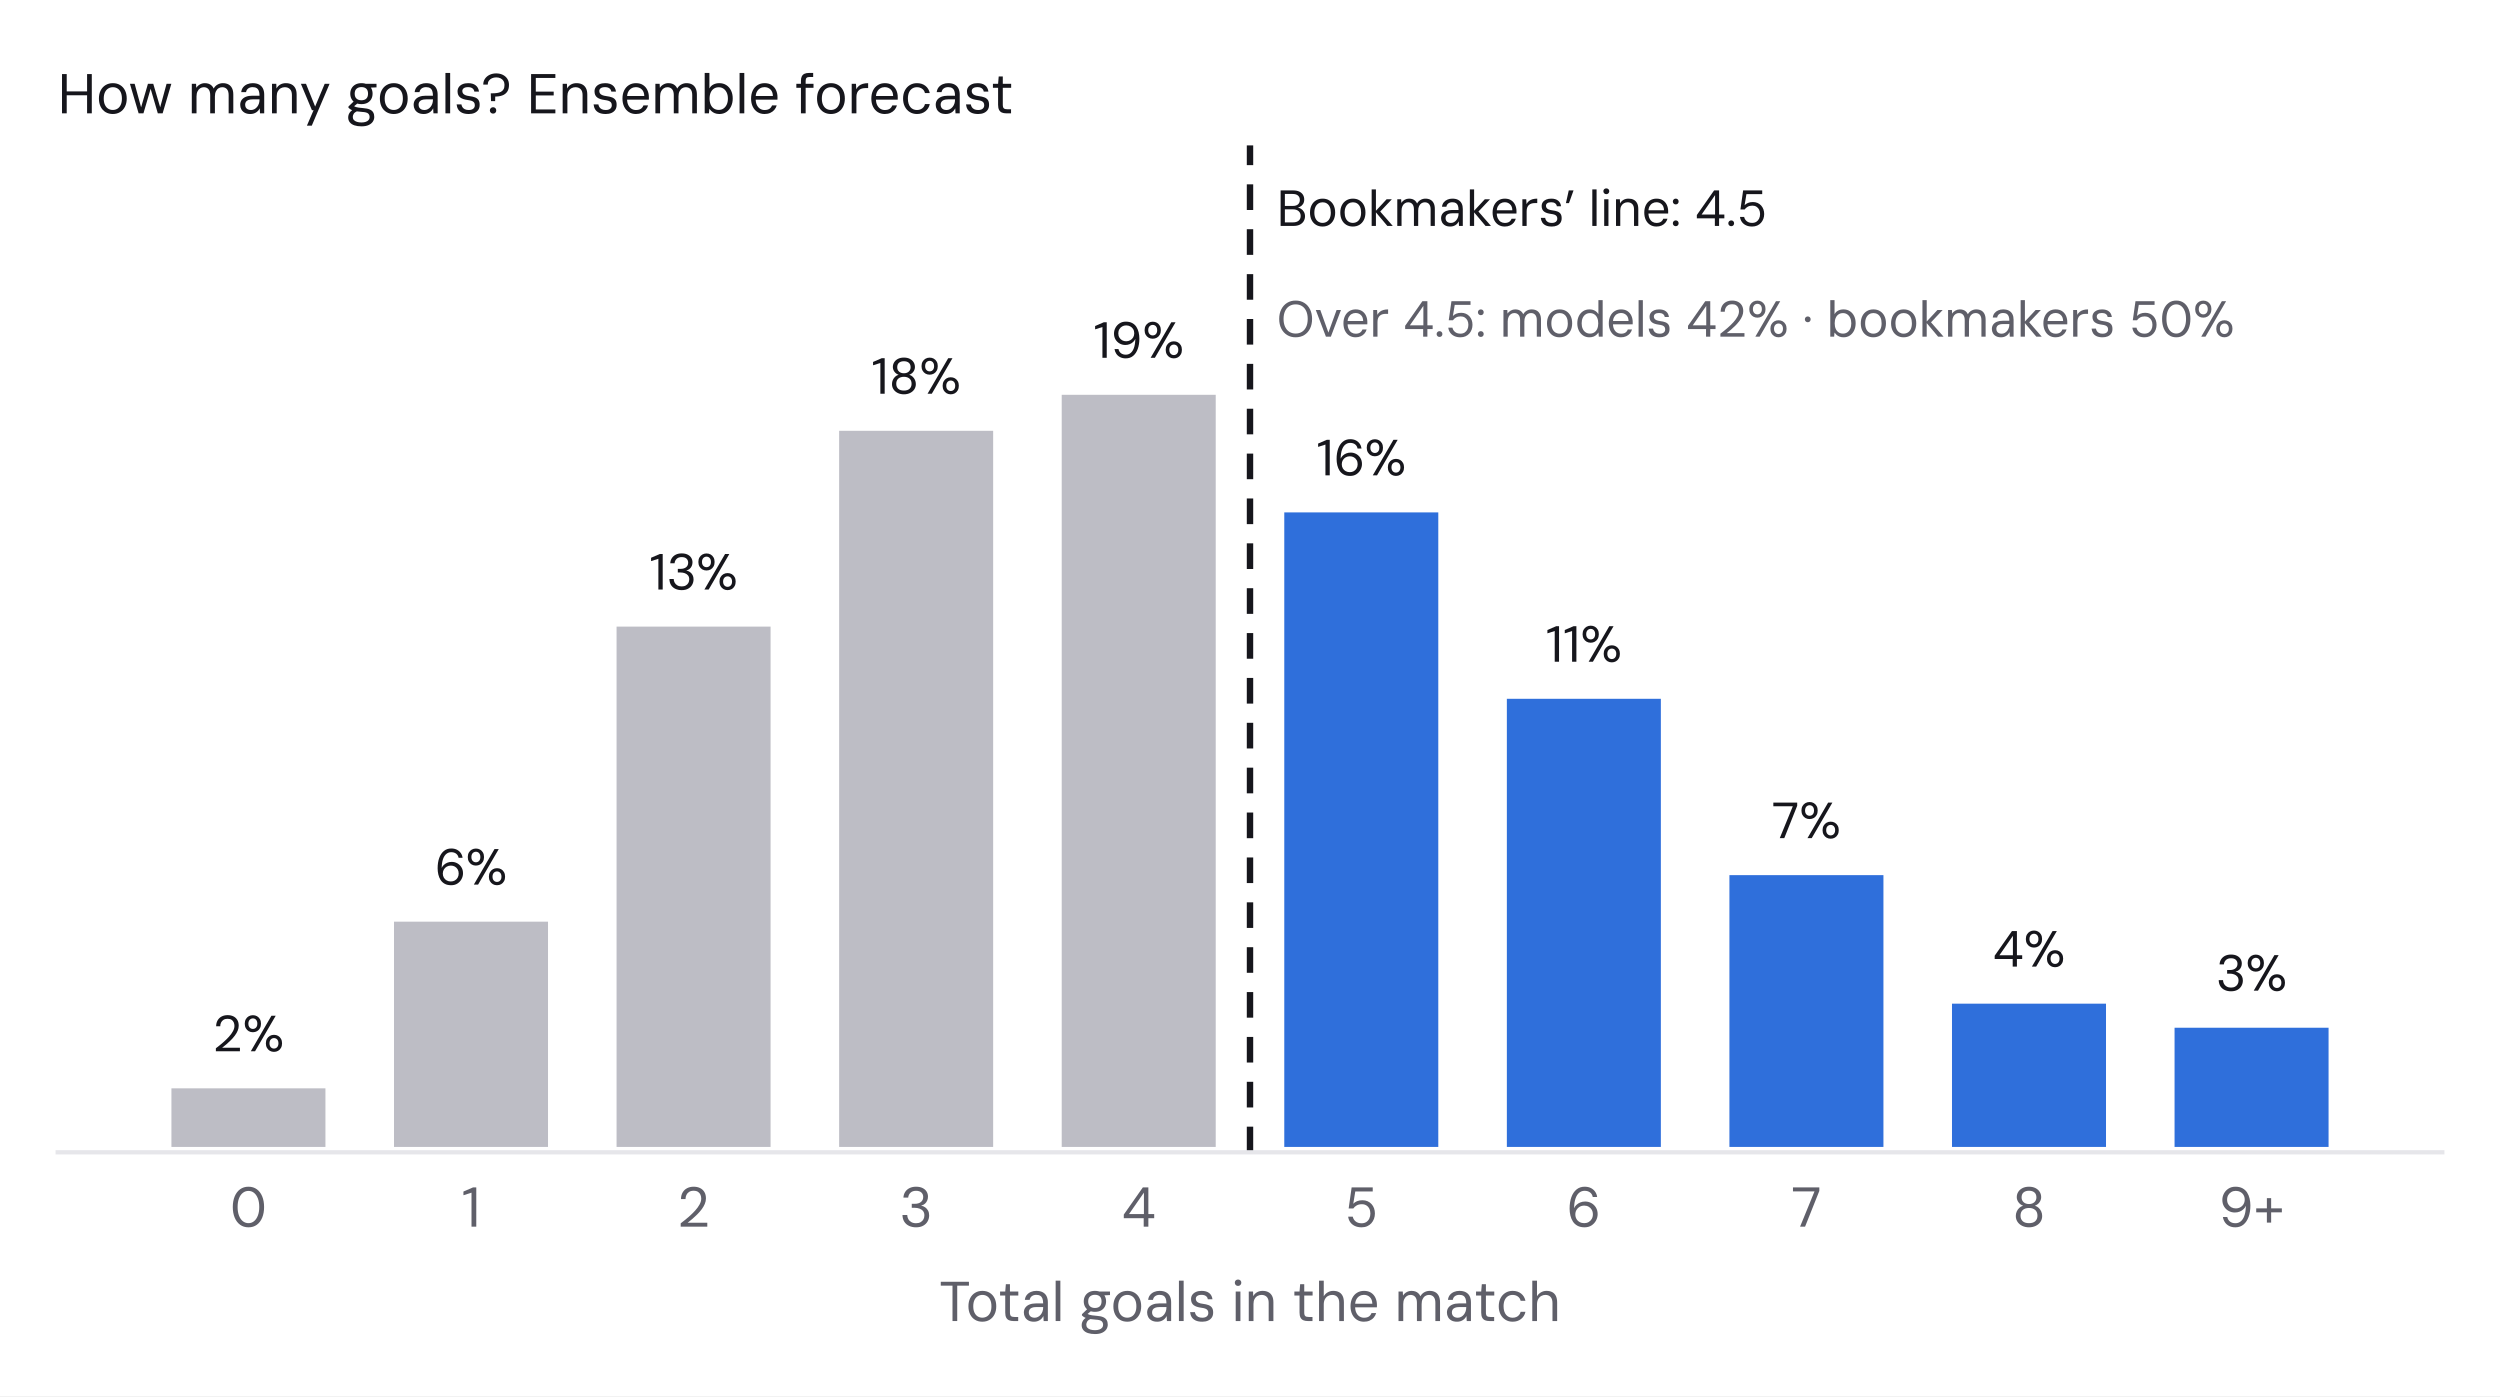
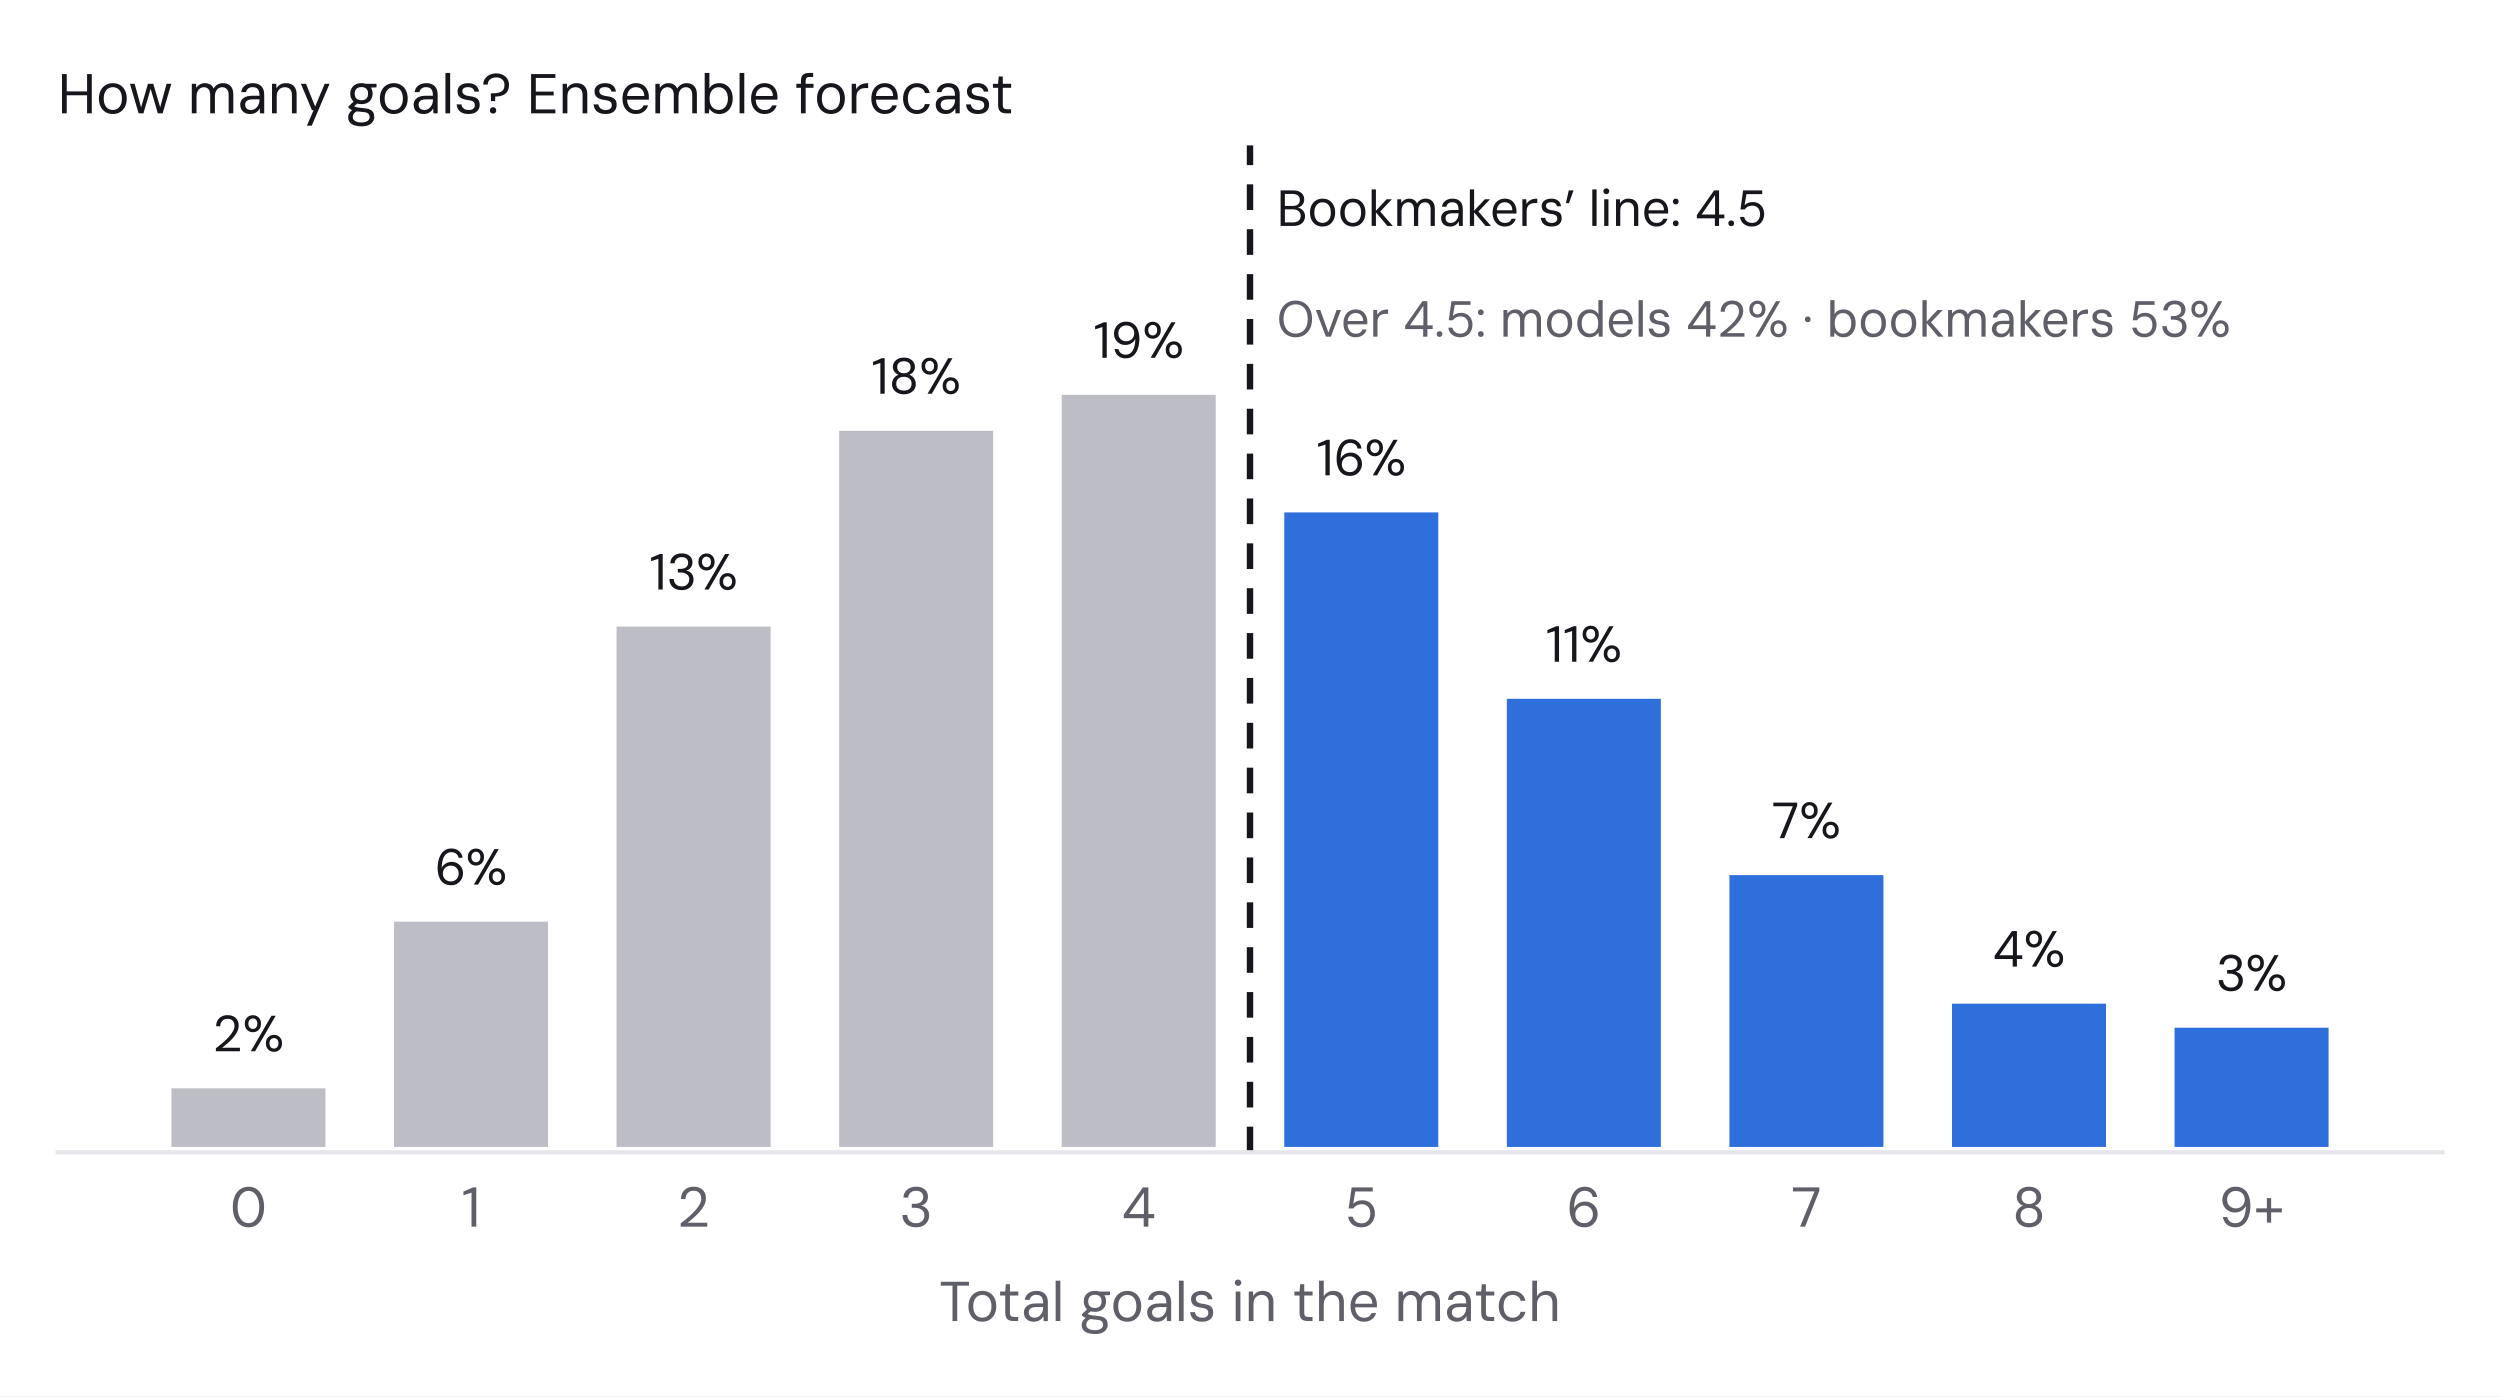
<svg xmlns="http://www.w3.org/2000/svg" xmlns:xlink="http://www.w3.org/1999/xlink" width="468pt" height="261.354pt" viewBox="0 0 468 261.354" version="1.1">
  <defs>
    <style type="text/css">*{stroke-linejoin: round; stroke-linecap: butt}</style>
  </defs>
  <g id="figure_1">
    <g id="patch_1">
      <path d="M 0 261.354  L 468 261.354  L 468 -0  L 0 -0  z " style="fill: #ffffff" />
    </g>
    <g id="axes_1">
      <g id="patch_2">
        <path d="M 10.8 215.712  L 457.2 215.712  L 457.2 27.216  L 10.8 27.216  z " style="fill: #ffffff" />
      </g>
      <g id="patch_3">
        <path d="M 31.091 215.712  L 61.923 215.712  L 61.923 202.735  L 31.091 202.735  z " clip-path="url(#p973ce48ef2)" style="fill: #bdbdc5; stroke: #ffffff; stroke-width: 2; stroke-linejoin: miter" />
      </g>
      <g id="patch_4">
        <path d="M 72.756 215.712  L 103.588 215.712  L 103.588 171.539  L 72.756 171.539  z " clip-path="url(#p973ce48ef2)" style="fill: #bdbdc5; stroke: #ffffff; stroke-width: 2; stroke-linejoin: miter" />
      </g>
      <g id="patch_5">
        <path d="M 114.421 215.712  L 145.253 215.712  L 145.253 116.297  L 114.421 116.297  z " clip-path="url(#p973ce48ef2)" style="fill: #bdbdc5; stroke: #ffffff; stroke-width: 2; stroke-linejoin: miter" />
      </g>
      <g id="patch_6">
        <path d="M 156.086 215.712  L 186.918 215.712  L 186.918 79.64  L 156.086 79.64  z " clip-path="url(#p973ce48ef2)" style="fill: #bdbdc5; stroke: #ffffff; stroke-width: 2; stroke-linejoin: miter" />
      </g>
      <g id="patch_7">
        <path d="M 197.751 215.712  L 228.584 215.712  L 228.584 72.912  L 197.751 72.912  z " clip-path="url(#p973ce48ef2)" style="fill: #bdbdc5; stroke: #ffffff; stroke-width: 2; stroke-linejoin: miter" />
      </g>
      <g id="patch_8">
        <path d="M 239.416 215.712  L 270.249 215.712  L 270.249 94.917  L 239.416 94.917  z " clip-path="url(#p973ce48ef2)" style="fill: #2f6fdb; stroke: #ffffff; stroke-width: 2; stroke-linejoin: miter" />
      </g>
      <g id="patch_9">
        <path d="M 281.082 215.712  L 311.914 215.712  L 311.914 129.818  L 281.082 129.818  z " clip-path="url(#p973ce48ef2)" style="fill: #2f6fdb; stroke: #ffffff; stroke-width: 2; stroke-linejoin: miter" />
      </g>
      <g id="patch_10">
        <path d="M 322.747 215.712  L 353.579 215.712  L 353.579 162.83  L 322.747 162.83  z " clip-path="url(#p973ce48ef2)" style="fill: #2f6fdb; stroke: #ffffff; stroke-width: 2; stroke-linejoin: miter" />
      </g>
      <g id="patch_11">
        <path d="M 364.412 215.712  L 395.244 215.712  L 395.244 186.889  L 364.412 186.889  z " clip-path="url(#p973ce48ef2)" style="fill: #2f6fdb; stroke: #ffffff; stroke-width: 2; stroke-linejoin: miter" />
      </g>
      <g id="patch_12">
        <path d="M 406.077 215.712  L 436.909 215.712  L 436.909 191.394  L 406.077 191.394  z " clip-path="url(#p973ce48ef2)" style="fill: #2f6fdb; stroke: #ffffff; stroke-width: 2; stroke-linejoin: miter" />
      </g>
      <g id="matplotlib.axis_1">
        <g id="xtick_1">
          <g id="line2d_1" />
          <g id="text_1">
            <g style="fill: #5f5f69" transform="translate(43.06333 229.628) scale(0.105 -0.105)">
              <defs>
                <path id="DMSans-9ptRegular-122" d="M 2106 -77  Q 1549 -77 1149 214  Q 749 506 531 1027  Q 314 1549 314 2240  Q 314 2931 531 3452  Q 749 3974 1149 4265  Q 1549 4557 2106 4557  Q 2662 4557 3059 4265  Q 3456 3974 3670 3452  Q 3885 2931 3885 2240  Q 3885 1549 3670 1027  Q 3456 506 3059 214  Q 2662 -77 2106 -77  z M 2106 397  Q 2458 397 2733 617  Q 3008 838 3171 1251  Q 3334 1664 3334 2240  Q 3334 2822 3171 3232  Q 3008 3642 2733 3859  Q 2458 4077 2106 4077  Q 1747 4077 1465 3859  Q 1184 3642 1024 3232  Q 864 2822 864 2240  Q 864 1664 1024 1251  Q 1184 838 1465 617  Q 1747 397 2106 397  z " transform="scale(0.015625)" />
              </defs>
              <use xlink:href="#DMSans-9ptRegular-122" />
            </g>
          </g>
        </g>
        <g id="xtick_2">
          <g id="line2d_2" />
          <g id="text_2">
            <g style="fill: #5f5f69" transform="translate(86.37645 229.628) scale(0.105 -0.105)">
              <defs>
                <path id="DMSans-9ptRegular-123" d="M 1152 0  L 1152 3878  L 230 3584  L 230 4006  L 1331 4480  L 1696 4480  L 1696 0  L 1152 0  z " transform="scale(0.015625)" />
              </defs>
              <use xlink:href="#DMSans-9ptRegular-123" />
            </g>
          </g>
        </g>
        <g id="xtick_3">
          <g id="line2d_3" />
          <g id="text_3">
            <g style="fill: #5f5f69" transform="translate(126.7446 229.628) scale(0.105 -0.105)">
              <defs>
                <path id="DMSans-9ptRegular-124" d="M 416 0  L 416 378  Q 890 736 1312 1101  Q 1734 1466 2060 1827  Q 2387 2189 2572 2534  Q 2758 2880 2758 3200  Q 2758 3437 2672 3638  Q 2586 3840 2397 3968  Q 2208 4096 1888 4096  Q 1581 4096 1376 3965  Q 1171 3834 1068 3619  Q 966 3405 966 3149  L 448 3149  Q 454 3590 640 3907  Q 826 4224 1152 4390  Q 1478 4557 1894 4557  Q 2304 4557 2617 4406  Q 2931 4256 3113 3958  Q 3296 3661 3296 3219  Q 3296 2906 3165 2592  Q 3034 2278 2810 1980  Q 2586 1683 2314 1408  Q 2042 1133 1754 889  Q 1466 646 1210 448  L 3450 448  L 3450 0  L 416 0  z " transform="scale(0.015625)" />
              </defs>
              <use xlink:href="#DMSans-9ptRegular-124" />
            </g>
          </g>
        </g>
        <g id="xtick_4">
          <g id="line2d_4" />
          <g id="text_4">
            <g style="fill: #5f5f69" transform="translate(168.363 229.628) scale(0.105 -0.105)">
              <defs>
                <path id="DMSans-9ptRegular-125" d="M 1901 -77  Q 1472 -77 1123 80  Q 774 237 569 550  Q 365 864 352 1331  L 896 1331  Q 902 1075 1020 860  Q 1139 646 1363 518  Q 1587 390 1901 390  Q 2214 390 2425 512  Q 2637 634 2745 835  Q 2854 1037 2854 1286  Q 2854 1587 2704 1776  Q 2554 1965 2301 2057  Q 2048 2150 1747 2150  L 1414 2150  L 1414 2605  L 1747 2605  Q 2202 2605 2461 2813  Q 2720 3021 2720 3392  Q 2720 3693 2515 3891  Q 2310 4090 1901 4090  Q 1498 4090 1267 3872  Q 1037 3654 1005 3315  L 461 3315  Q 480 3680 662 3961  Q 845 4243 1161 4400  Q 1478 4557 1901 4557  Q 2349 4557 2653 4403  Q 2957 4250 3110 3994  Q 3264 3738 3264 3424  Q 3264 3194 3177 2982  Q 3091 2771 2918 2617  Q 2746 2464 2477 2400  Q 2739 2349 2947 2201  Q 3155 2054 3276 1824  Q 3398 1594 3398 1286  Q 3398 922 3228 611  Q 3059 301 2726 112  Q 2394 -77 1901 -77  z " transform="scale(0.015625)" />
              </defs>
              <use xlink:href="#DMSans-9ptRegular-125" />
            </g>
          </g>
        </g>
        <g id="xtick_5">
          <g id="line2d_5" />
          <g id="text_5">
            <g style="fill: #5f5f69" transform="translate(209.9436 229.628) scale(0.105 -0.105)">
              <defs>
                <path id="DMSans-9ptRegular-126" d="M 2534 0  L 2534 960  L 262 960  L 262 1376  L 2438 4480  L 3066 4480  L 3066 1434  L 3731 1434  L 3731 960  L 3066 960  L 3066 0  L 2534 0  z M 858 1434  L 2560 1434  L 2560 3885  L 2560 3885  L 858 1434  z " transform="scale(0.015625)" />
              </defs>
              <use xlink:href="#DMSans-9ptRegular-126" />
            </g>
          </g>
        </g>
        <g id="xtick_6">
          <g id="line2d_6" />
          <g id="text_6">
            <g style="fill: #5f5f69" transform="translate(251.6514 229.628) scale(0.105 -0.105)">
              <defs>
                <path id="DMSans-9ptRegular-127" d="M 1971 -77  Q 1523 -77 1193 83  Q 864 243 675 515  Q 486 787 442 1139  L 966 1139  Q 1037 806 1296 595  Q 1555 384 1978 384  Q 2291 384 2512 528  Q 2733 672 2854 925  Q 2976 1178 2976 1491  Q 2976 1805 2857 2045  Q 2739 2285 2521 2422  Q 2304 2560 2010 2560  Q 1658 2560 1411 2419  Q 1165 2278 1030 2074  L 499 2074  L 838 4480  L 3245 4480  L 3245 4013  L 1254 4013  L 1024 2611  Q 1184 2790 1449 2902  Q 1715 3014 2067 3014  Q 2394 3014 2656 2899  Q 2918 2784 3107 2576  Q 3296 2368 3395 2093  Q 3494 1818 3494 1498  Q 3494 1178 3388 893  Q 3283 608 3088 390  Q 2893 173 2611 48  Q 2330 -77 1971 -77  z " transform="scale(0.015625)" />
              </defs>
              <use xlink:href="#DMSans-9ptRegular-127" />
            </g>
          </g>
        </g>
        <g id="xtick_7">
          <g id="line2d_7" />
          <g id="text_7">
            <g style="fill: #5f5f69" transform="translate(293.2213 229.628) scale(0.105 -0.105)">
              <defs>
                <path id="DMSans-9ptRegular-128" d="M 2080 -77  Q 1600 -77 1270 102  Q 941 282 745 586  Q 550 890 460 1274  Q 371 1658 371 2061  Q 371 2803 572 3363  Q 774 3923 1158 4240  Q 1542 4557 2086 4557  Q 2509 4557 2813 4397  Q 3117 4237 3296 3971  Q 3475 3706 3514 3379  L 3014 3379  Q 2950 3718 2704 3904  Q 2458 4090 2080 4090  Q 1741 4090 1475 3878  Q 1210 3667 1056 3241  Q 902 2816 883 2157  Q 883 2144 883 2131  Q 883 2118 883 2106  Q 973 2310 1152 2483  Q 1331 2656 1587 2761  Q 1843 2867 2150 2867  Q 2528 2867 2851 2688  Q 3174 2509 3372 2185  Q 3571 1862 3571 1427  Q 3571 1050 3388 704  Q 3206 358 2873 140  Q 2541 -77 2080 -77  z M 2042 397  Q 2323 397 2544 525  Q 2765 653 2896 880  Q 3027 1107 3027 1402  Q 3027 1702 2896 1926  Q 2765 2150 2544 2275  Q 2323 2400 2042 2400  Q 1754 2400 1523 2269  Q 1293 2138 1158 1910  Q 1024 1683 1024 1395  Q 1024 1101 1158 873  Q 1293 646 1523 521  Q 1754 397 2042 397  z " transform="scale(0.015625)" />
              </defs>
              <use xlink:href="#DMSans-9ptRegular-128" />
            </g>
          </g>
        </g>
        <g id="xtick_8">
          <g id="line2d_8" />
          <g id="text_8">
            <g style="fill: #5f5f69" transform="translate(335.3384 229.628) scale(0.105 -0.105)">
              <defs>
                <path id="DMSans-9ptRegular-129" d="M 998 0  L 2643 4019  L 186 4019  L 186 4480  L 3194 4480  L 3194 4077  L 1568 0  L 998 0  z " transform="scale(0.015625)" />
              </defs>
              <use xlink:href="#DMSans-9ptRegular-129" />
            </g>
          </g>
        </g>
        <g id="xtick_9">
          <g id="line2d_9" />
          <g id="text_9">
            <g style="fill: #5f5f69" transform="translate(376.6566 229.628) scale(0.105 -0.105)">
              <defs>
                <path id="DMSans-9ptRegular-12a" d="M 1933 -77  Q 1510 -77 1168 86  Q 826 250 627 541  Q 429 832 429 1216  Q 429 1491 534 1728  Q 640 1965 825 2141  Q 1011 2317 1261 2387  Q 922 2515 730 2784  Q 538 3053 538 3366  Q 538 3699 707 3968  Q 877 4237 1190 4397  Q 1504 4557 1933 4557  Q 2368 4557 2678 4397  Q 2989 4237 3155 3968  Q 3322 3699 3322 3366  Q 3322 3053 3133 2784  Q 2944 2515 2605 2387  Q 2854 2317 3040 2141  Q 3226 1965 3331 1728  Q 3437 1491 3437 1216  Q 3437 832 3238 541  Q 3040 250 2697 86  Q 2355 -77 1933 -77  z M 1933 397  Q 2413 397 2656 630  Q 2899 864 2899 1248  Q 2899 1683 2633 1907  Q 2368 2131 1933 2131  Q 1498 2131 1232 1907  Q 966 1683 966 1248  Q 966 864 1206 630  Q 1446 397 1933 397  z M 1933 2579  Q 2317 2579 2547 2790  Q 2778 3002 2778 3334  Q 2778 3712 2550 3904  Q 2323 4096 1933 4096  Q 1542 4096 1315 3904  Q 1088 3712 1088 3334  Q 1088 3002 1318 2790  Q 1549 2579 1933 2579  z " transform="scale(0.015625)" />
              </defs>
              <use xlink:href="#DMSans-9ptRegular-12a" />
            </g>
          </g>
        </g>
        <g id="xtick_10">
          <g id="line2d_10" />
          <g id="text_10">
            <g style="fill: #5f5f69" transform="translate(415.3292 229.628) scale(0.105 -0.105)">
              <defs>
                <path id="DMSans-9ptRegular-12b" d="M 1907 -77  Q 1491 -77 1187 83  Q 883 243 707 512  Q 531 781 486 1101  L 986 1101  Q 1056 762 1299 576  Q 1542 390 1914 390  Q 2253 390 2509 592  Q 2765 794 2921 1200  Q 3078 1606 3104 2227  Q 3110 2266 3110 2301  Q 3110 2336 3110 2374  Q 3021 2170 2841 1997  Q 2662 1824 2409 1718  Q 2157 1613 1843 1613  Q 1472 1613 1145 1792  Q 819 1971 620 2294  Q 422 2618 422 3053  Q 422 3430 604 3776  Q 787 4122 1123 4339  Q 1459 4557 1914 4557  Q 2394 4557 2723 4377  Q 3053 4198 3248 3894  Q 3443 3590 3532 3206  Q 3622 2822 3622 2419  Q 3622 1683 3420 1120  Q 3219 557 2838 240  Q 2458 -77 1907 -77  z M 1952 2080  Q 2240 2080 2473 2211  Q 2707 2342 2841 2569  Q 2976 2797 2976 3085  Q 2976 3386 2841 3610  Q 2707 3834 2473 3958  Q 2240 4083 1952 4083  Q 1677 4083 1453 3955  Q 1229 3827 1097 3603  Q 966 3379 966 3078  Q 966 2778 1097 2554  Q 1229 2330 1453 2205  Q 1677 2080 1952 2080  z " transform="scale(0.015625)" />
                <path id="DMSans-9ptRegular-18d" d="M 1510 461  L 1510 3251  L 1997 3251  L 1997 461  L 1510 461  z M 294 1632  L 294 2086  L 3219 2086  L 3219 1632  L 294 1632  z " transform="scale(0.015625)" />
              </defs>
              <use xlink:href="#DMSans-9ptRegular-12b" />
              <use xlink:href="#DMSans-9ptRegular-18d" transform="translate(62.40625 0)" />
            </g>
          </g>
        </g>
        <g id="text_11">
          <g style="fill: #5f5f69" transform="translate(175.789 247.299) scale(0.105 -0.105)">
            <defs>
              <path id="DMSans-9ptRegular-5d" d="M 1536 0  L 1536 4038  L 198 4038  L 198 4480  L 3411 4480  L 3411 4038  L 2074 4038  L 2074 0  L 1536 0  z " transform="scale(0.015625)" />
              <path id="DMSans-9ptRegular-c4" d="M 1901 -77  Q 1434 -77 1075 140  Q 717 358 518 755  Q 320 1152 320 1683  Q 320 2221 521 2614  Q 723 3008 1084 3225  Q 1446 3443 1914 3443  Q 2387 3443 2742 3225  Q 3098 3008 3296 2614  Q 3494 2221 3494 1683  Q 3494 1152 3292 755  Q 3091 358 2732 140  Q 2374 -77 1901 -77  z M 1901 384  Q 2195 384 2432 528  Q 2669 672 2806 963  Q 2944 1254 2944 1683  Q 2944 2118 2809 2406  Q 2675 2694 2441 2838  Q 2208 2982 1914 2982  Q 1626 2982 1389 2838  Q 1152 2694 1011 2406  Q 870 2118 870 1683  Q 870 1254 1008 963  Q 1146 672 1379 528  Q 1613 384 1901 384  z " transform="scale(0.015625)" />
              <path id="DMSans-9ptRegular-dc" d="M 1760 0  Q 1472 0 1261 89  Q 1050 179 938 393  Q 826 608 826 973  L 826 2912  L 237 2912  L 237 3366  L 826 3366  L 896 4205  L 1363 4205  L 1363 3366  L 2317 3366  L 2317 2912  L 1363 2912  L 1363 973  Q 1363 672 1484 566  Q 1606 461 1914 461  L 2304 461  L 2304 0  L 1760 0  z " transform="scale(0.015625)" />
              <path id="DMSans-9ptRegular-7e" d="M 1504 -77  Q 1120 -77 864 67  Q 608 211 480 451  Q 352 691 352 966  Q 352 1299 521 1532  Q 691 1766 998 1888  Q 1306 2010 1715 2010  L 2554 2010  Q 2554 2336 2477 2553  Q 2400 2771 2227 2880  Q 2054 2989 1766 2989  Q 1478 2989 1273 2845  Q 1069 2701 1018 2419  L 467 2419  Q 506 2752 691 2979  Q 877 3206 1161 3324  Q 1446 3443 1766 3443  Q 2221 3443 2515 3280  Q 2810 3117 2950 2825  Q 3091 2534 3091 2138  L 3091 0  L 2611 0  L 2579 576  L 2579 576  Q 2515 442 2416 323  Q 2317 205 2182 115  Q 2048 26 1878 -25  Q 1709 -77 1504 -77  z M 1581 378  Q 1792 378 1971 474  Q 2150 570 2281 733  Q 2413 896 2483 1101  Q 2554 1306 2554 1530  L 2554 1594  L 1760 1594  Q 1459 1594 1270 1517  Q 1082 1440 998 1302  Q 915 1165 915 992  Q 915 806 992 668  Q 1069 531 1219 454  Q 1370 378 1581 378  z " transform="scale(0.015625)" />
              <path id="DMSans-9ptRegular-b7" d="M 454 0  L 454 4608  L 992 4608  L 992 0  L 454 0  z " transform="scale(0.015625)" />
              <path id="DMSans-9ptRegular-141" transform="scale(0.015625)" />
              <path id="DMSans-9ptRegular-a1" d="M 1773 -1485  Q 1318 -1485 976 -1373  Q 634 -1261 445 -1030  Q 256 -800 256 -461  Q 256 -301 317 -128  Q 378 45 528 205  Q 678 365 954 493  L 1363 275  Q 998 134 889 -51  Q 781 -237 781 -410  Q 781 -621 905 -761  Q 1030 -902 1254 -972  Q 1478 -1043 1773 -1043  Q 2061 -1043 2269 -969  Q 2477 -896 2589 -758  Q 2701 -621 2701 -435  Q 2701 -166 2528 -16  Q 2355 134 1856 160  Q 1466 186 1203 230  Q 941 275 771 336  Q 602 397 490 473  Q 378 550 288 634  L 288 781  L 922 1389  L 1427 1222  L 736 653  L 819 896  Q 890 845 954 800  Q 1018 755 1130 720  Q 1242 685 1443 653  Q 1645 621 1978 595  Q 2438 563 2713 441  Q 2989 320 3110 105  Q 3232 -109 3232 -416  Q 3232 -685 3081 -928  Q 2931 -1171 2608 -1328  Q 2285 -1485 1773 -1485  z M 1766 1050  Q 1357 1050 1072 1206  Q 787 1363 640 1635  Q 493 1907 493 2246  Q 493 2586 643 2854  Q 794 3123 1078 3283  Q 1363 3443 1766 3443  Q 2182 3443 2464 3283  Q 2746 3123 2893 2854  Q 3040 2586 3040 2246  Q 3040 1907 2893 1635  Q 2746 1363 2464 1206  Q 2182 1050 1766 1050  z M 1766 1491  Q 2125 1491 2323 1680  Q 2522 1869 2522 2246  Q 2522 2624 2323 2809  Q 2125 2995 1766 2995  Q 1427 2995 1212 2809  Q 998 2624 998 2246  Q 998 1869 1206 1680  Q 1414 1491 1766 1491  z M 2330 2912  L 2170 3366  L 3488 3366  L 3488 2963  L 2330 2912  z " transform="scale(0.015625)" />
              <path id="DMSans-9ptRegular-d6" d="M 1670 -77  Q 1216 -77 918 60  Q 621 198 467 444  Q 314 691 282 1018  L 832 1018  Q 858 845 950 701  Q 1043 557 1222 467  Q 1402 378 1677 378  Q 1894 378 2048 445  Q 2202 512 2282 633  Q 2362 755 2362 915  Q 2362 1126 2269 1244  Q 2176 1363 2000 1424  Q 1824 1485 1562 1517  Q 1280 1555 1062 1625  Q 845 1696 694 1811  Q 544 1926 467 2099  Q 390 2272 390 2509  Q 390 2784 537 2995  Q 685 3206 957 3324  Q 1229 3443 1600 3443  Q 2144 3443 2461 3193  Q 2778 2944 2835 2483  L 2304 2483  Q 2272 2720 2086 2854  Q 1901 2989 1594 2989  Q 1267 2989 1100 2867  Q 934 2746 934 2547  Q 934 2400 1008 2281  Q 1082 2163 1261 2083  Q 1440 2003 1741 1965  Q 2118 1920 2380 1821  Q 2643 1722 2780 1517  Q 2918 1312 2912 960  Q 2912 627 2755 396  Q 2598 166 2320 44  Q 2042 -77 1670 -77  z " transform="scale(0.015625)" />
              <path id="DMSans-9ptRegular-a7" d="M 506 0  L 506 3366  L 1043 3366  L 1043 0  L 506 0  z M 774 4006  Q 614 4006 508 4112  Q 403 4218 403 4378  Q 403 4538 508 4637  Q 614 4736 774 4736  Q 928 4736 1037 4637  Q 1146 4538 1146 4378  Q 1146 4218 1037 4112  Q 928 4006 774 4006  z " transform="scale(0.015625)" />
              <path id="DMSans-9ptRegular-be" d="M 454 0  L 454 3366  L 941 3366  L 966 2835  L 966 2835  Q 1114 3123 1392 3283  Q 1670 3443 2035 3443  Q 2406 3443 2681 3302  Q 2957 3162 3110 2874  Q 3264 2586 3264 2144  L 3264 0  L 2726 0  L 2726 2086  Q 2726 2534 2505 2758  Q 2285 2982 1914 2982  Q 1664 2982 1453 2864  Q 1242 2746 1117 2515  Q 992 2285 992 1952  L 992 0  L 454 0  z " transform="scale(0.015625)" />
              <path id="DMSans-9ptRegular-a5" d="M 454 0  L 454 4608  L 992 4608  L 992 2822  L 992 2822  Q 1158 3110 1446 3276  Q 1734 3443 2067 3443  Q 2458 3443 2730 3299  Q 3002 3155 3146 2860  Q 3290 2566 3290 2112  L 3290 0  L 2758 0  L 2758 2054  Q 2758 2515 2540 2748  Q 2323 2982 1952 2982  Q 1690 2982 1472 2857  Q 1254 2733 1123 2489  Q 992 2246 992 1901  L 992 0  L 454 0  z " transform="scale(0.015625)" />
              <path id="DMSans-9ptRegular-94" d="M 1850 -77  Q 1402 -77 1056 140  Q 710 358 515 755  Q 320 1152 320 1683  Q 320 2214 515 2611  Q 710 3008 1059 3225  Q 1408 3443 1862 3443  Q 2349 3443 2675 3225  Q 3002 3008 3168 2643  Q 3334 2278 3334 1843  Q 3334 1779 3334 1715  Q 3334 1651 3328 1562  L 723 1562  L 723 1978  L 2810 1978  Q 2797 2470 2525 2729  Q 2253 2989 1850 2989  Q 1581 2989 1353 2857  Q 1126 2726 985 2470  Q 845 2214 845 1830  L 845 1651  Q 845 1229 985 944  Q 1126 659 1353 518  Q 1581 378 1850 378  Q 2208 378 2413 515  Q 2618 653 2714 909  L 3245 909  Q 3168 627 2979 403  Q 2790 179 2505 51  Q 2221 -77 1850 -77  z " transform="scale(0.015625)" />
              <path id="DMSans-9ptRegular-bd" d="M 454 0  L 454 3366  L 941 3366  L 966 2906  L 966 2906  Q 1120 3155 1382 3299  Q 1645 3443 1933 3443  Q 2176 3443 2371 3376  Q 2566 3309 2713 3171  Q 2861 3034 2950 2829  L 2950 2829  Q 3117 3130 3401 3286  Q 3686 3443 4000 3443  Q 4371 3443 4636 3299  Q 4902 3155 5046 2864  Q 5190 2573 5190 2138  L 5190 0  L 4659 0  L 4659 2080  Q 4659 2534 4460 2758  Q 4262 2982 3923 2982  Q 3693 2982 3504 2860  Q 3315 2739 3203 2502  Q 3091 2266 3091 1926  L 3091 0  L 2554 0  L 2554 2080  Q 2554 2534 2355 2758  Q 2157 2982 1824 2982  Q 1600 2982 1411 2860  Q 1222 2739 1107 2502  Q 992 2266 992 1926  L 992 0  L 454 0  z " transform="scale(0.015625)" />
              <path id="DMSans-9ptRegular-8b" d="M 1907 -77  Q 1446 -77 1088 144  Q 730 365 525 761  Q 320 1158 320 1683  Q 320 2214 525 2608  Q 730 3002 1088 3222  Q 1446 3443 1907 3443  Q 2483 3443 2870 3136  Q 3258 2829 3366 2310  L 2816 2310  Q 2746 2630 2493 2806  Q 2240 2982 1901 2982  Q 1606 2982 1372 2835  Q 1139 2688 1004 2400  Q 870 2112 870 1683  Q 870 1363 947 1116  Q 1024 870 1161 707  Q 1299 544 1488 461  Q 1677 378 1901 378  Q 2131 378 2320 458  Q 2509 538 2640 691  Q 2771 845 2816 1056  L 3366 1056  Q 3264 550 2870 236  Q 2477 -77 1907 -77  z " transform="scale(0.015625)" />
            </defs>
            <use xlink:href="#DMSans-9ptRegular-5d" />
            <use xlink:href="#DMSans-9ptRegular-c4" transform="translate(47.40625 0)" />
            <use xlink:href="#DMSans-9ptRegular-dc" transform="translate(105.1094 0)" />
            <use xlink:href="#DMSans-9ptRegular-7e" transform="translate(145.7031 0)" />
            <use xlink:href="#DMSans-9ptRegular-b7" transform="translate(200.7969 0)" />
            <use xlink:href="#DMSans-9ptRegular-141" transform="translate(223.3906 0)" />
            <use xlink:href="#DMSans-9ptRegular-a1" transform="translate(250.2969 0)" />
            <use xlink:href="#DMSans-9ptRegular-c4" transform="translate(305.7969 0)" />
            <use xlink:href="#DMSans-9ptRegular-7e" transform="translate(365.5 0)" />
            <use xlink:href="#DMSans-9ptRegular-b7" transform="translate(420.5938 0)" />
            <use xlink:href="#DMSans-9ptRegular-d6" transform="translate(443.1875 0)" />
            <use xlink:href="#DMSans-9ptRegular-141" transform="translate(494.0938 0)" />
            <use xlink:href="#DMSans-9ptRegular-a7" transform="translate(521 0)" />
            <use xlink:href="#DMSans-9ptRegular-be" transform="translate(545.0938 0)" />
            <use xlink:href="#DMSans-9ptRegular-141" transform="translate(602.8906 0)" />
            <use xlink:href="#DMSans-9ptRegular-dc" transform="translate(629.7969 0)" />
            <use xlink:href="#DMSans-9ptRegular-a5" transform="translate(670.3906 0)" />
            <use xlink:href="#DMSans-9ptRegular-94" transform="translate(728.5938 0)" />
            <use xlink:href="#DMSans-9ptRegular-141" transform="translate(785.1875 0)" />
            <use xlink:href="#DMSans-9ptRegular-bd" transform="translate(812.0938 0)" />
            <use xlink:href="#DMSans-9ptRegular-7e" transform="translate(900 0)" />
            <use xlink:href="#DMSans-9ptRegular-dc" transform="translate(953.6875 0)" />
            <use xlink:href="#DMSans-9ptRegular-8b" transform="translate(992.875 0)" />
            <use xlink:href="#DMSans-9ptRegular-a5" transform="translate(1050.578 0)" />
          </g>
        </g>
      </g>
      <g id="matplotlib.axis_2" />
      <g id="line2d_11">
        <path d="M 234 215.712  L 234 27.216  " clip-path="url(#p973ce48ef2)" style="fill: none; stroke-dasharray: 4.8,3.6; stroke-dashoffset: 0; stroke: #16161c; stroke-width: 1.2" />
      </g>
      <g id="patch_13">
        <path d="M 10.8 215.712  L 457.2 215.712  " style="fill: none; stroke: #e6e6ea; stroke-width: 0.8; stroke-linejoin: miter; stroke-linecap: square" />
      </g>
      <g id="text_12">
        <g style="fill: #16161c" transform="translate(39.79466 196.7972) scale(0.095 -0.095)">
          <defs>
            <path id="DMSans-9ptRegular-1a5" d="M 1050 0  L 3654 4480  L 4192 4480  L 1587 0  L 1050 0  z M 3974 -77  Q 3686 -77 3456 54  Q 3226 186 3088 429  Q 2950 672 2950 998  Q 2950 1331 3088 1571  Q 3226 1811 3456 1942  Q 3686 2074 3974 2074  Q 4269 2074 4496 1942  Q 4723 1811 4857 1571  Q 4992 1331 4992 998  Q 4992 672 4857 429  Q 4723 186 4492 54  Q 4262 -77 3974 -77  z M 3968 339  Q 4122 339 4250 412  Q 4378 486 4458 633  Q 4538 781 4538 998  Q 4538 1222 4461 1369  Q 4384 1517 4256 1590  Q 4128 1664 3974 1664  Q 3827 1664 3696 1590  Q 3565 1517 3485 1369  Q 3405 1222 3405 998  Q 3405 781 3485 633  Q 3565 486 3693 412  Q 3821 339 3968 339  z M 1312 2400  Q 1024 2400 793 2531  Q 563 2662 425 2905  Q 288 3149 288 3475  Q 288 3808 425 4048  Q 563 4288 796 4419  Q 1030 4550 1318 4550  Q 1606 4550 1836 4419  Q 2067 4288 2201 4048  Q 2336 3808 2336 3475  Q 2336 3149 2201 2905  Q 2067 2662 1833 2531  Q 1600 2400 1312 2400  z M 1312 2816  Q 1466 2816 1594 2889  Q 1722 2963 1798 3110  Q 1875 3258 1875 3475  Q 1875 3699 1798 3849  Q 1722 4000 1594 4073  Q 1466 4147 1318 4147  Q 1171 4147 1036 4073  Q 902 4000 822 3849  Q 742 3699 742 3475  Q 742 3258 822 3110  Q 902 2963 1033 2889  Q 1165 2816 1312 2816  z " transform="scale(0.015625)" />
          </defs>
          <use xlink:href="#DMSans-9ptRegular-124" />
          <use xlink:href="#DMSans-9ptRegular-1a5" transform="translate(58.90625 0)" />
        </g>
      </g>
      <g id="text_13">
        <g style="fill: #16161c" transform="translate(81.37442 165.601) scale(0.095 -0.095)">
          <use xlink:href="#DMSans-9ptRegular-128" />
          <use xlink:href="#DMSans-9ptRegular-1a5" transform="translate(60.70312 0)" />
        </g>
      </g>
      <g id="text_14">
        <g style="fill: #16161c" transform="translate(121.5388 110.3594) scale(0.095 -0.095)">
          <use xlink:href="#DMSans-9ptRegular-123" />
          <use xlink:href="#DMSans-9ptRegular-125" transform="translate(34.20312 0)" />
          <use xlink:href="#DMSans-9ptRegular-1a5" transform="translate(92.29688 0)" />
        </g>
      </g>
      <g id="text_15">
        <g style="fill: #16161c" transform="translate(163.0941 73.70231) scale(0.095 -0.095)">
          <use xlink:href="#DMSans-9ptRegular-123" />
          <use xlink:href="#DMSans-9ptRegular-12a" transform="translate(34.20312 0)" />
          <use xlink:href="#DMSans-9ptRegular-1a5" transform="translate(94.60938 0)" />
        </g>
      </g>
      <g id="text_16">
        <g style="fill: #16161c" transform="translate(204.6642 66.9744) scale(0.095 -0.095)">
          <use xlink:href="#DMSans-9ptRegular-123" />
          <use xlink:href="#DMSans-9ptRegular-12b" transform="translate(34.20312 0)" />
          <use xlink:href="#DMSans-9ptRegular-1a5" transform="translate(96.60938 0)" />
        </g>
      </g>
      <g id="text_17">
        <g style="fill: #16161c" transform="translate(246.4102 88.97949) scale(0.095 -0.095)">
          <use xlink:href="#DMSans-9ptRegular-123" />
          <use xlink:href="#DMSans-9ptRegular-128" transform="translate(34.20312 0)" />
          <use xlink:href="#DMSans-9ptRegular-1a5" transform="translate(94.90625 0)" />
        </g>
      </g>
      <g id="text_18">
        <g style="fill: #16161c" transform="translate(289.3341 123.8807) scale(0.095 -0.095)">
          <use xlink:href="#DMSans-9ptRegular-123" />
          <use xlink:href="#DMSans-9ptRegular-123" transform="translate(34.20312 0)" />
          <use xlink:href="#DMSans-9ptRegular-1a5" transform="translate(68.40625 0)" />
        </g>
      </g>
      <g id="text_19">
        <g style="fill: #16161c" transform="translate(331.6931 156.8926) scale(0.095 -0.095)">
          <use xlink:href="#DMSans-9ptRegular-129" />
          <use xlink:href="#DMSans-9ptRegular-1a5" transform="translate(53.79688 0)" />
        </g>
      </g>
      <g id="text_20">
        <g style="fill: #16161c" transform="translate(373.0161 180.9511) scale(0.095 -0.095)">
          <use xlink:href="#DMSans-9ptRegular-126" />
          <use xlink:href="#DMSans-9ptRegular-1a5" transform="translate(61 0)" />
        </g>
      </g>
      <g id="text_21">
        <g style="fill: #16161c" transform="translate(414.8193 185.4564) scale(0.095 -0.095)">
          <use xlink:href="#DMSans-9ptRegular-125" />
          <use xlink:href="#DMSans-9ptRegular-1a5" transform="translate(58.09375 0)" />
        </g>
      </g>
      <g id="text_22">
        <g style="fill: #16161c" transform="translate(238.9998 42.29488) scale(0.095 -0.095)">
          <defs>
            <path id="DMSans-9ptRegular-d" d="M 493 0  L 493 4480  L 2067 4480  Q 2541 4480 2851 4329  Q 3162 4179 3315 3920  Q 3469 3661 3469 3341  Q 3469 2995 3318 2764  Q 3168 2534 2928 2412  Q 2688 2291 2419 2266  L 2509 2330  Q 2797 2323 3040 2176  Q 3283 2029 3427 1779  Q 3571 1530 3571 1222  Q 3571 883 3404 604  Q 3238 326 2915 163  Q 2592 0 2118 0  L 493 0  z M 1030 448  L 2061 448  Q 2515 448 2768 662  Q 3021 877 3021 1261  Q 3021 1638 2761 1865  Q 2502 2093 2048 2093  L 1030 2093  L 1030 448  z M 1030 2522  L 2029 2522  Q 2464 2522 2691 2726  Q 2918 2931 2918 3283  Q 2918 3622 2691 3827  Q 2464 4032 2010 4032  L 1030 4032  L 1030 2522  z " transform="scale(0.015625)" />
            <path id="DMSans-9ptRegular-b5" d="M 2432 0  L 902 1818  L 2342 3366  L 3002 3366  L 1357 1626  L 1363 2010  L 3117 0  L 2432 0  z M 454 0  L 454 4608  L 992 4608  L 992 0  L 454 0  z " transform="scale(0.015625)" />
            <path id="DMSans-9ptRegular-d2" d="M 454 0  L 454 3366  L 941 3366  L 979 2752  L 979 2752  Q 1094 2982 1280 3136  Q 1466 3290 1731 3366  Q 1997 3443 2330 3443  L 2330 2880  L 1997 2880  Q 1805 2880 1625 2829  Q 1446 2778 1302 2662  Q 1158 2547 1075 2348  Q 992 2150 992 1850  L 992 0  L 454 0  z " transform="scale(0.015625)" />
            <path id="DMSans-9ptRegular-164" d="M 1152 4480  L 576 2874  L 192 2874  L 550 4480  L 1152 4480  z " transform="scale(0.015625)" />
            <path id="DMSans-9ptRegular-146" d="M 666 -32  Q 512 -32 406 73  Q 301 179 301 333  Q 301 486 406 592  Q 512 698 666 698  Q 832 698 931 592  Q 1030 486 1030 333  Q 1030 179 931 73  Q 832 -32 666 -32  z M 666 2714  Q 512 2714 406 2819  Q 301 2925 301 3079  Q 301 3232 406 3338  Q 512 3444 666 3444  Q 832 3444 931 3338  Q 1030 3232 1030 3079  Q 1030 2925 931 2819  Q 832 2714 666 2714  z " transform="scale(0.015625)" />
            <path id="DMSans-9ptRegular-144" d="M 666 -32  Q 512 -32 406 73  Q 301 179 301 333  Q 301 486 406 592  Q 512 698 666 698  Q 832 698 931 592  Q 1030 486 1030 333  Q 1030 179 931 73  Q 832 -32 666 -32  z " transform="scale(0.015625)" />
          </defs>
          <use xlink:href="#DMSans-9ptRegular-d" />
          <use xlink:href="#DMSans-9ptRegular-c4" transform="translate(60.59375 0)" />
          <use xlink:href="#DMSans-9ptRegular-c4" transform="translate(120.2969 0)" />
          <use xlink:href="#DMSans-9ptRegular-b5" transform="translate(180 0)" />
          <use xlink:href="#DMSans-9ptRegular-bd" transform="translate(230.5 0)" />
          <use xlink:href="#DMSans-9ptRegular-7e" transform="translate(318.4062 0)" />
          <use xlink:href="#DMSans-9ptRegular-b5" transform="translate(373.5 0)" />
          <use xlink:href="#DMSans-9ptRegular-94" transform="translate(420.4062 0)" />
          <use xlink:href="#DMSans-9ptRegular-d2" transform="translate(477 0)" />
          <use xlink:href="#DMSans-9ptRegular-d6" transform="translate(516 0)" />
          <use xlink:href="#DMSans-9ptRegular-164" transform="translate(566.9062 0)" />
          <use xlink:href="#DMSans-9ptRegular-141" transform="translate(587.9062 0)" />
          <use xlink:href="#DMSans-9ptRegular-b7" transform="translate(614.8125 0)" />
          <use xlink:href="#DMSans-9ptRegular-a7" transform="translate(637.4062 0)" />
          <use xlink:href="#DMSans-9ptRegular-be" transform="translate(661.5 0)" />
          <use xlink:href="#DMSans-9ptRegular-94" transform="translate(719.2969 0)" />
          <use xlink:href="#DMSans-9ptRegular-146" transform="translate(775.8906 0)" />
          <use xlink:href="#DMSans-9ptRegular-141" transform="translate(796.8906 0)" />
          <use xlink:href="#DMSans-9ptRegular-126" transform="translate(823.7969 0)" />
          <use xlink:href="#DMSans-9ptRegular-144" transform="translate(885.2031 0)" />
          <use xlink:href="#DMSans-9ptRegular-127" transform="translate(906 0)" />
        </g>
      </g>
      <g id="text_23">
        <g style="fill: #5f5f69" transform="translate(238.9998 63.02944) scale(0.095 -0.095)">
          <defs>
            <path id="DMSans-9ptRegular-45" d="M 2387 -77  Q 1773 -77 1305 214  Q 838 506 576 1027  Q 314 1549 314 2240  Q 314 2925 576 3446  Q 838 3968 1305 4262  Q 1773 4557 2387 4557  Q 3014 4557 3481 4262  Q 3949 3968 4205 3446  Q 4461 2925 4461 2240  Q 4461 1549 4205 1027  Q 3949 506 3481 214  Q 3014 -77 2387 -77  z M 2387 397  Q 2848 397 3190 617  Q 3533 838 3721 1251  Q 3910 1664 3910 2240  Q 3910 2816 3721 3229  Q 3533 3642 3190 3859  Q 2848 4077 2387 4077  Q 1933 4077 1590 3859  Q 1248 3642 1056 3229  Q 864 2816 864 2240  Q 864 1664 1056 1251  Q 1248 838 1590 617  Q 1933 397 2387 397  z " transform="scale(0.015625)" />
            <path id="DMSans-9ptRegular-eb" d="M 1434 0  L 154 3366  L 723 3366  L 1747 518  L 1747 518  L 2778 3366  L 3328 3366  L 2054 0  L 1434 0  z " transform="scale(0.015625)" />
            <path id="DMSans-9ptRegular-90" d="M 1843 -77  Q 1395 -77 1049 153  Q 704 384 512 784  Q 320 1184 320 1690  Q 320 2202 512 2595  Q 704 2989 1049 3216  Q 1395 3443 1850 3443  Q 2246 3443 2531 3283  Q 2816 3123 2982 2835  L 2982 4608  L 3520 4608  L 3520 0  L 3034 0  L 2989 538  L 2989 538  Q 2893 378 2736 237  Q 2579 96 2358 9  Q 2138 -77 1843 -77  z M 1914 390  Q 2234 390 2470 547  Q 2707 704 2835 995  Q 2963 1286 2963 1683  Q 2963 2080 2835 2371  Q 2707 2662 2470 2819  Q 2234 2976 1914 2976  Q 1613 2976 1376 2819  Q 1139 2662 1004 2371  Q 870 2080 870 1683  Q 870 1286 1004 995  Q 1139 704 1376 547  Q 1613 390 1914 390  z " transform="scale(0.015625)" />
            <path id="DMSans-9ptRegular-14d" d="M 666 1824  Q 512 1824 406 1929  Q 301 2035 301 2189  Q 301 2349 406 2451  Q 512 2554 666 2554  Q 832 2554 931 2451  Q 1030 2349 1030 2189  Q 1030 2035 931 1929  Q 832 1824 666 1824  z " transform="scale(0.015625)" />
            <path id="DMSans-9ptRegular-8a" d="M 2131 -77  Q 1824 -77 1603 16  Q 1382 109 1232 249  Q 1082 390 986 525  L 986 525  L 941 0  L 454 0  L 454 4608  L 992 4608  L 992 2835  Q 1146 3136 1446 3289  Q 1747 3443 2118 3443  Q 2579 3443 2924 3219  Q 3270 2995 3462 2601  Q 3654 2208 3654 1696  Q 3654 1190 3462 787  Q 3270 384 2928 153  Q 2586 -77 2131 -77  z M 2061 390  Q 2362 390 2595 547  Q 2829 704 2966 995  Q 3104 1286 3104 1683  Q 3104 2080 2966 2371  Q 2829 2662 2595 2819  Q 2362 2976 2061 2976  Q 1741 2976 1504 2819  Q 1267 2662 1139 2371  Q 1011 2080 1011 1683  Q 1011 1286 1139 995  Q 1267 704 1504 547  Q 1741 390 2061 390  z " transform="scale(0.015625)" />
          </defs>
          <use xlink:href="#DMSans-9ptRegular-45" />
          <use xlink:href="#DMSans-9ptRegular-eb" transform="translate(74.59375 0)" />
          <use xlink:href="#DMSans-9ptRegular-94" transform="translate(126.5 0)" />
          <use xlink:href="#DMSans-9ptRegular-d2" transform="translate(183.0938 0)" />
          <use xlink:href="#DMSans-9ptRegular-141" transform="translate(222.0938 0)" />
          <use xlink:href="#DMSans-9ptRegular-126" transform="translate(249 0)" />
          <use xlink:href="#DMSans-9ptRegular-144" transform="translate(310.4062 0)" />
          <use xlink:href="#DMSans-9ptRegular-127" transform="translate(331.2031 0)" />
          <use xlink:href="#DMSans-9ptRegular-146" transform="translate(391.7969 0)" />
          <use xlink:href="#DMSans-9ptRegular-141" transform="translate(412.7969 0)" />
          <use xlink:href="#DMSans-9ptRegular-bd" transform="translate(439.7031 0)" />
          <use xlink:href="#DMSans-9ptRegular-c4" transform="translate(527.6094 0)" />
          <use xlink:href="#DMSans-9ptRegular-90" transform="translate(587.3125 0)" />
          <use xlink:href="#DMSans-9ptRegular-94" transform="translate(649.4062 0)" />
          <use xlink:href="#DMSans-9ptRegular-b7" transform="translate(706 0)" />
          <use xlink:href="#DMSans-9ptRegular-d6" transform="translate(728.5938 0)" />
          <use xlink:href="#DMSans-9ptRegular-141" transform="translate(779.5 0)" />
          <use xlink:href="#DMSans-9ptRegular-126" transform="translate(806.4062 0)" />
          <use xlink:href="#DMSans-9ptRegular-124" transform="translate(867.8125 0)" />
          <use xlink:href="#DMSans-9ptRegular-1a5" transform="translate(926.7188 0)" />
          <use xlink:href="#DMSans-9ptRegular-141" transform="translate(1009.125 0)" />
          <use xlink:href="#DMSans-9ptRegular-14d" transform="translate(1036.031 0)" />
          <use xlink:href="#DMSans-9ptRegular-141" transform="translate(1056.828 0)" />
          <use xlink:href="#DMSans-9ptRegular-8a" transform="translate(1083.734 0)" />
          <use xlink:href="#DMSans-9ptRegular-c4" transform="translate(1145.938 0)" />
          <use xlink:href="#DMSans-9ptRegular-c4" transform="translate(1205.641 0)" />
          <use xlink:href="#DMSans-9ptRegular-b5" transform="translate(1265.344 0)" />
          <use xlink:href="#DMSans-9ptRegular-bd" transform="translate(1315.844 0)" />
          <use xlink:href="#DMSans-9ptRegular-7e" transform="translate(1403.75 0)" />
          <use xlink:href="#DMSans-9ptRegular-b5" transform="translate(1458.844 0)" />
          <use xlink:href="#DMSans-9ptRegular-94" transform="translate(1505.75 0)" />
          <use xlink:href="#DMSans-9ptRegular-d2" transform="translate(1562.344 0)" />
          <use xlink:href="#DMSans-9ptRegular-d6" transform="translate(1601.344 0)" />
          <use xlink:href="#DMSans-9ptRegular-141" transform="translate(1652.25 0)" />
          <use xlink:href="#DMSans-9ptRegular-127" transform="translate(1679.156 0)" />
-           <use xlink:href="#DMSans-9ptRegular-122" transform="translate(1739.75 0)" />
-           <use xlink:href="#DMSans-9ptRegular-1a5" transform="translate(1805.344 0)" />
+           <use xlink:href="#DMSans-9ptRegular-125" transform="translate(1739.75 0)" />
+           <use xlink:href="#DMSans-9ptRegular-1a5" transform="translate(1797.844 0)" />
        </g>
      </g>
      <g id="text_24">
        <g style="fill: #16161c" transform="translate(10.8 21.216) scale(0.105 -0.105)">
          <defs>
            <path id="DMSans-9ptRegular-28" d="M 3354 0  L 3354 4480  L 3891 4480  L 3891 0  L 3354 0  z M 493 0  L 493 4480  L 1030 4480  L 1030 0  L 493 0  z M 928 2061  L 928 2502  L 3488 2502  L 3488 2061  L 928 2061  z " transform="scale(0.015625)" />
            <path id="DMSans-9ptRegular-ec" d="M 1152 0  L 160 3366  L 698 3366  L 1434 685  L 1434 685  L 2214 3366  L 2822 3366  L 3610 691  L 3610 691  L 4339 3366  L 4883 3366  L 3891 0  L 3341 0  L 2522 2803  L 2522 2803  L 1702 0  L 1152 0  z " transform="scale(0.015625)" />
            <path id="DMSans-9ptRegular-f2" d="M 832 -1408  L 1594 358  L 1408 358  L 147 3366  L 730 3366  L 1773 774  L 1773 774  L 2861 3366  L 3418 3366  L 1389 -1408  L 832 -1408  z " transform="scale(0.015625)" />
            <path id="DMSans-9ptRegular-14b" d="M 1139 1389  L 1107 2285  L 1306 2285  Q 1574 2285 1820 2320  Q 2067 2355 2259 2451  Q 2451 2547 2563 2739  Q 2675 2931 2675 3245  Q 2675 3514 2553 3706  Q 2432 3898 2217 4000  Q 2003 4102 1734 4102  Q 1459 4102 1238 4000  Q 1018 3898 890 3715  Q 762 3533 762 3277  L 250 3277  Q 250 3661 448 3949  Q 646 4237 982 4397  Q 1318 4557 1728 4557  Q 2144 4557 2473 4397  Q 2803 4237 2995 3942  Q 3187 3648 3187 3245  Q 3187 2765 2985 2470  Q 2784 2176 2432 2045  Q 2080 1914 1619 1914  L 1606 1389  L 1139 1389  z M 1370 -32  Q 1216 -32 1110 73  Q 1005 179 1005 333  Q 1005 486 1110 592  Q 1216 698 1370 698  Q 1536 698 1635 592  Q 1734 486 1734 333  Q 1734 179 1635 73  Q 1536 -32 1370 -32  z " transform="scale(0.015625)" />
            <path id="DMSans-9ptRegular-17" d="M 493 0  L 493 4480  L 3264 4480  L 3264 4038  L 1030 4038  L 1030 2477  L 3072 2477  L 3072 2042  L 1030 2042  L 1030 442  L 3264 442  L 3264 0  L 493 0  z " transform="scale(0.015625)" />
            <path id="DMSans-9ptRegular-a0" d="M 666 0  L 666 3725  Q 666 4032 768 4227  Q 870 4422 1072 4515  Q 1274 4608 1568 4608  L 2061 4608  L 2061 4147  L 1658 4147  Q 1414 4147 1308 4048  Q 1203 3949 1203 3706  L 1203 0  L 666 0  z M 141 2912  L 141 3366  L 2099 3366  L 2099 2912  L 141 2912  z " transform="scale(0.015625)" />
          </defs>
          <use xlink:href="#DMSans-9ptRegular-28" />
          <use xlink:href="#DMSans-9ptRegular-c4" transform="translate(68.5 0)" />
          <use xlink:href="#DMSans-9ptRegular-ec" transform="translate(126.2969 0)" />
          <use xlink:href="#DMSans-9ptRegular-141" transform="translate(205.0938 0)" />
          <use xlink:href="#DMSans-9ptRegular-bd" transform="translate(232 0)" />
          <use xlink:href="#DMSans-9ptRegular-7e" transform="translate(319.9062 0)" />
          <use xlink:href="#DMSans-9ptRegular-be" transform="translate(375 0)" />
          <use xlink:href="#DMSans-9ptRegular-f2" transform="translate(431.2969 0)" />
          <use xlink:href="#DMSans-9ptRegular-141" transform="translate(487 0)" />
          <use xlink:href="#DMSans-9ptRegular-a1" transform="translate(513.9062 0)" />
          <use xlink:href="#DMSans-9ptRegular-c4" transform="translate(569.4062 0)" />
          <use xlink:href="#DMSans-9ptRegular-7e" transform="translate(629.1094 0)" />
          <use xlink:href="#DMSans-9ptRegular-b7" transform="translate(684.2031 0)" />
          <use xlink:href="#DMSans-9ptRegular-d6" transform="translate(706.7969 0)" />
          <use xlink:href="#DMSans-9ptRegular-14b" transform="translate(754.7969 0)" />
          <use xlink:href="#DMSans-9ptRegular-141" transform="translate(809.3906 0)" />
          <use xlink:href="#DMSans-9ptRegular-17" transform="translate(836.2969 0)" />
          <use xlink:href="#DMSans-9ptRegular-be" transform="translate(893.2031 0)" />
          <use xlink:href="#DMSans-9ptRegular-d6" transform="translate(951 0)" />
          <use xlink:href="#DMSans-9ptRegular-94" transform="translate(1001.906 0)" />
          <use xlink:href="#DMSans-9ptRegular-bd" transform="translate(1058.5 0)" />
          <use xlink:href="#DMSans-9ptRegular-8a" transform="translate(1146.406 0)" />
          <use xlink:href="#DMSans-9ptRegular-b7" transform="translate(1208.609 0)" />
          <use xlink:href="#DMSans-9ptRegular-94" transform="translate(1231.203 0)" />
          <use xlink:href="#DMSans-9ptRegular-141" transform="translate(1287.797 0)" />
          <use xlink:href="#DMSans-9ptRegular-a0" transform="translate(1314.703 0)" />
          <use xlink:href="#DMSans-9ptRegular-c4" transform="translate(1348.797 0)" />
          <use xlink:href="#DMSans-9ptRegular-d2" transform="translate(1408.5 0)" />
          <use xlink:href="#DMSans-9ptRegular-94" transform="translate(1445.594 0)" />
          <use xlink:href="#DMSans-9ptRegular-8b" transform="translate(1502.188 0)" />
          <use xlink:href="#DMSans-9ptRegular-7e" transform="translate(1559.891 0)" />
          <use xlink:href="#DMSans-9ptRegular-d6" transform="translate(1614.984 0)" />
          <use xlink:href="#DMSans-9ptRegular-dc" transform="translate(1663.688 0)" />
        </g>
      </g>
    </g>
  </g>
  <defs>
    <clipPath id="p973ce48ef2">
      <rect x="10.8" y="27.216" width="446.4" height="188.496" />
    </clipPath>
  </defs>
</svg>
